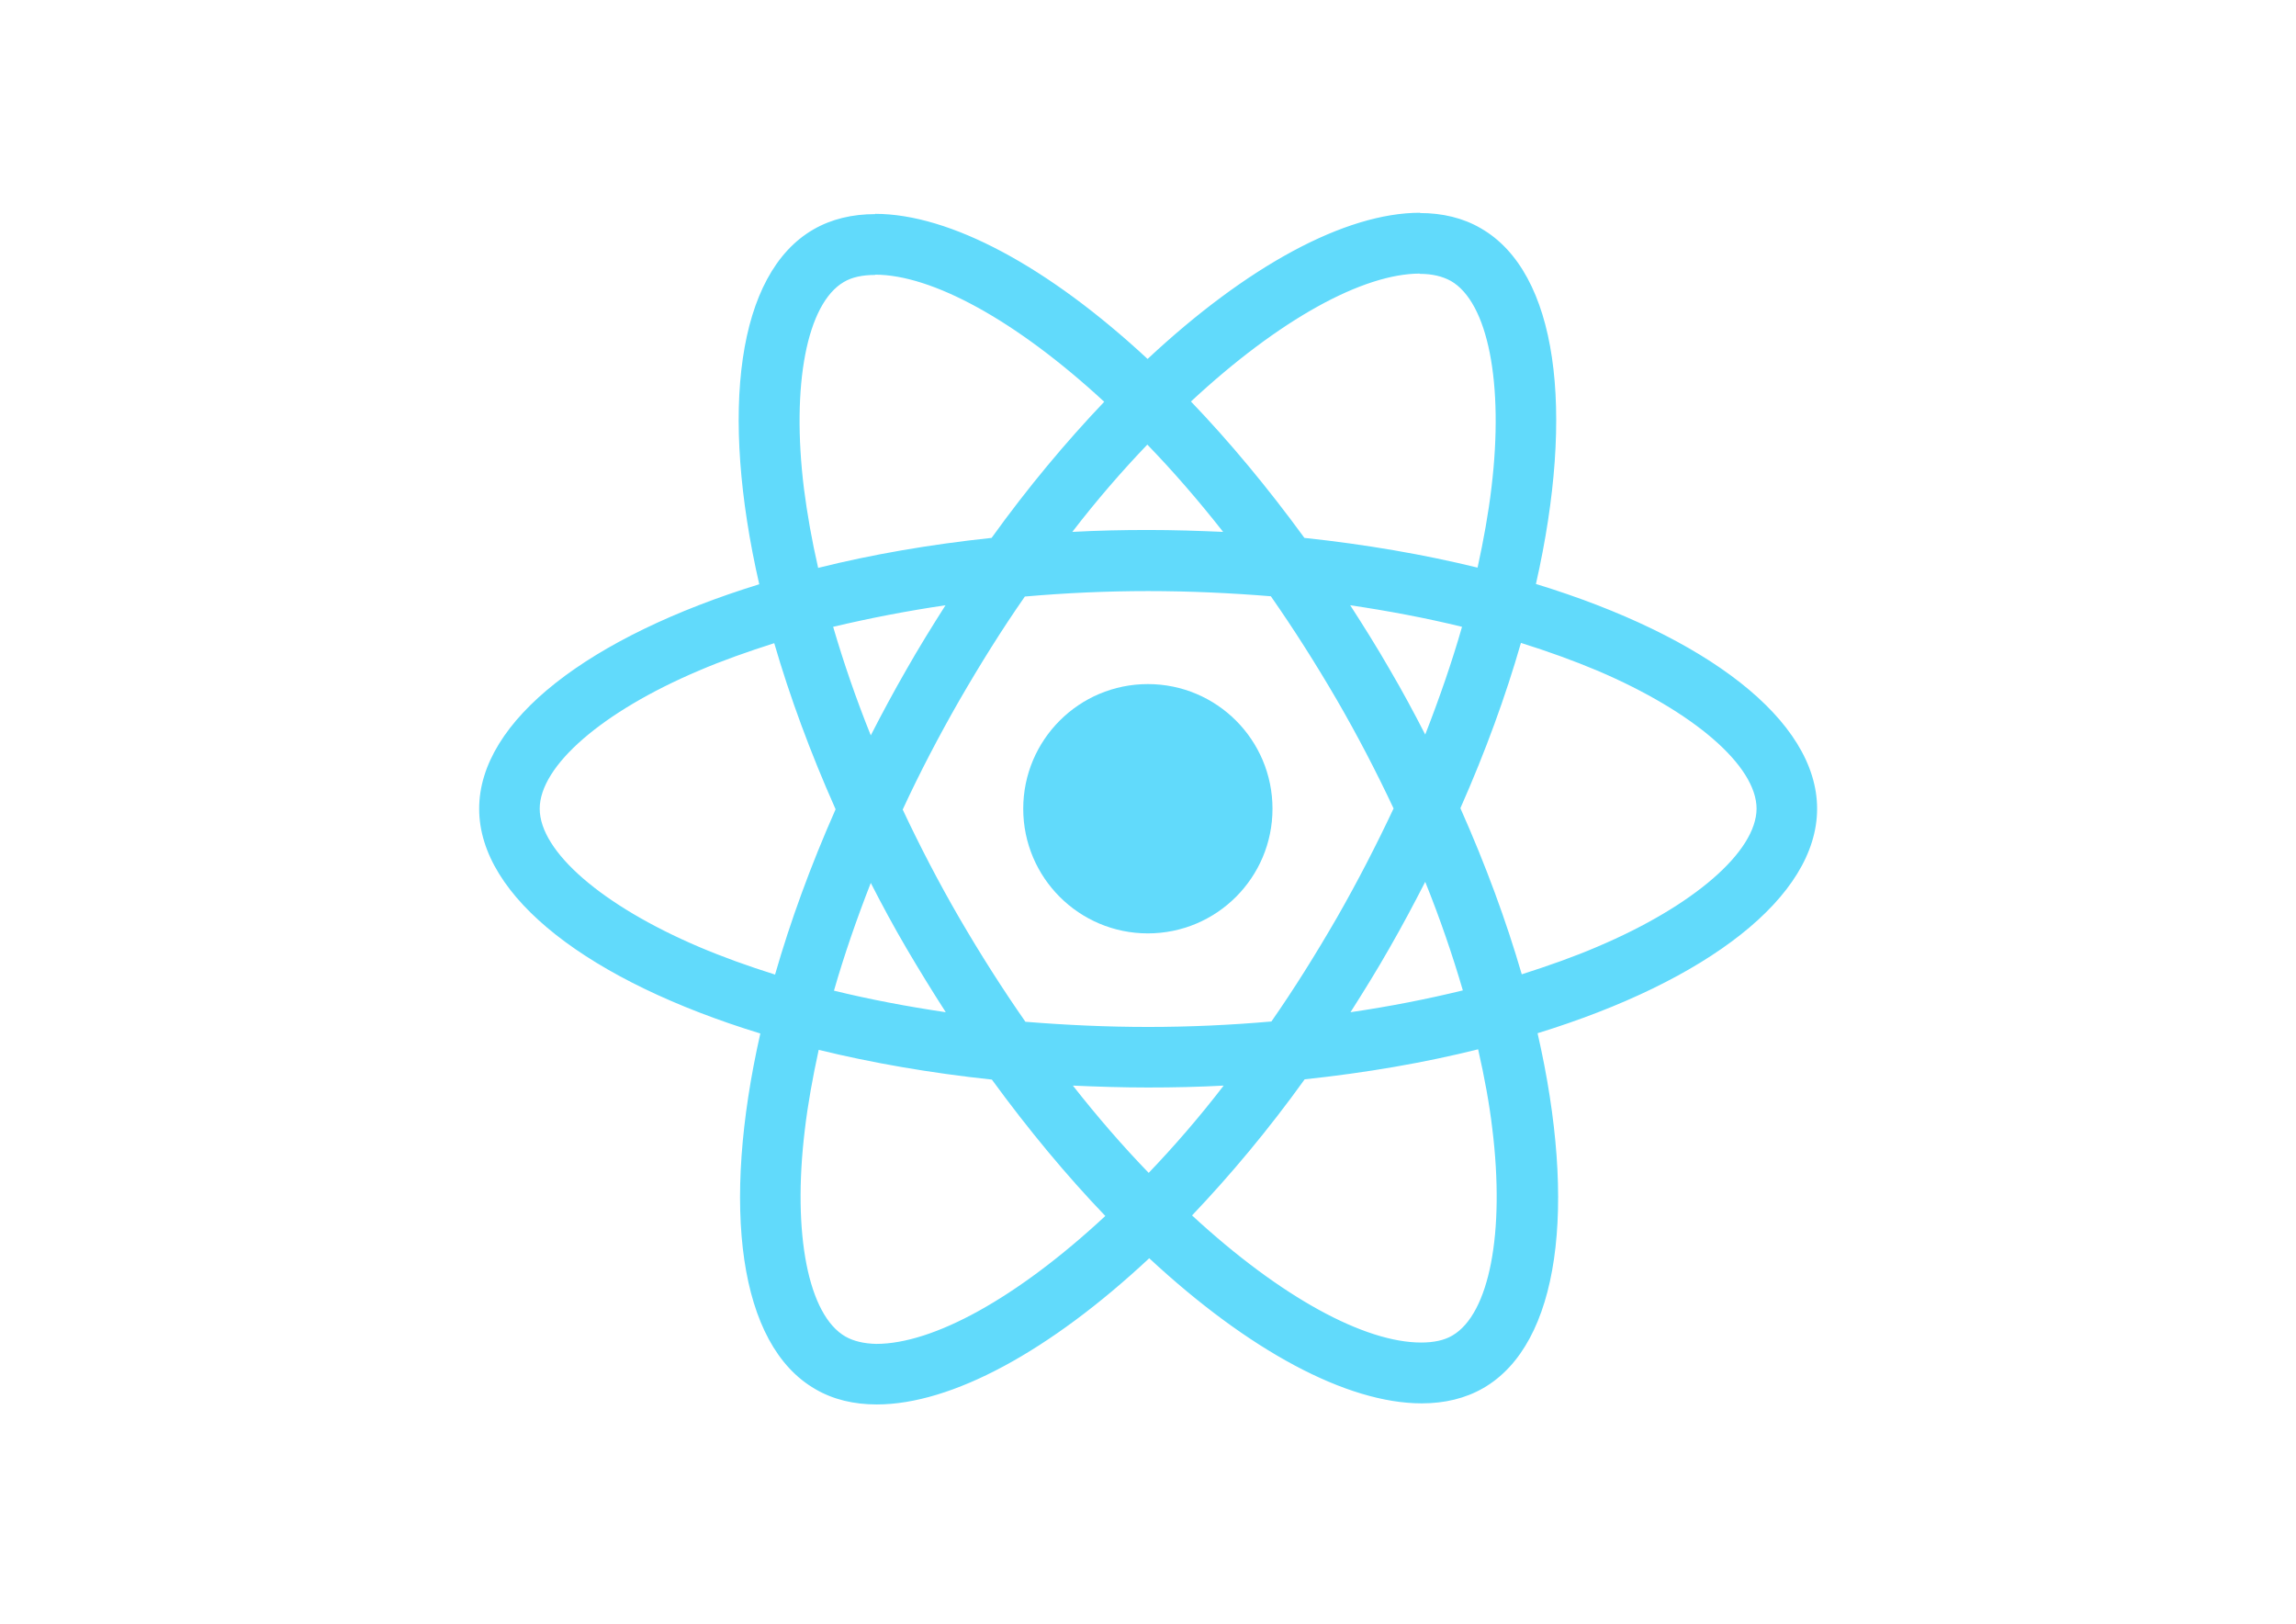
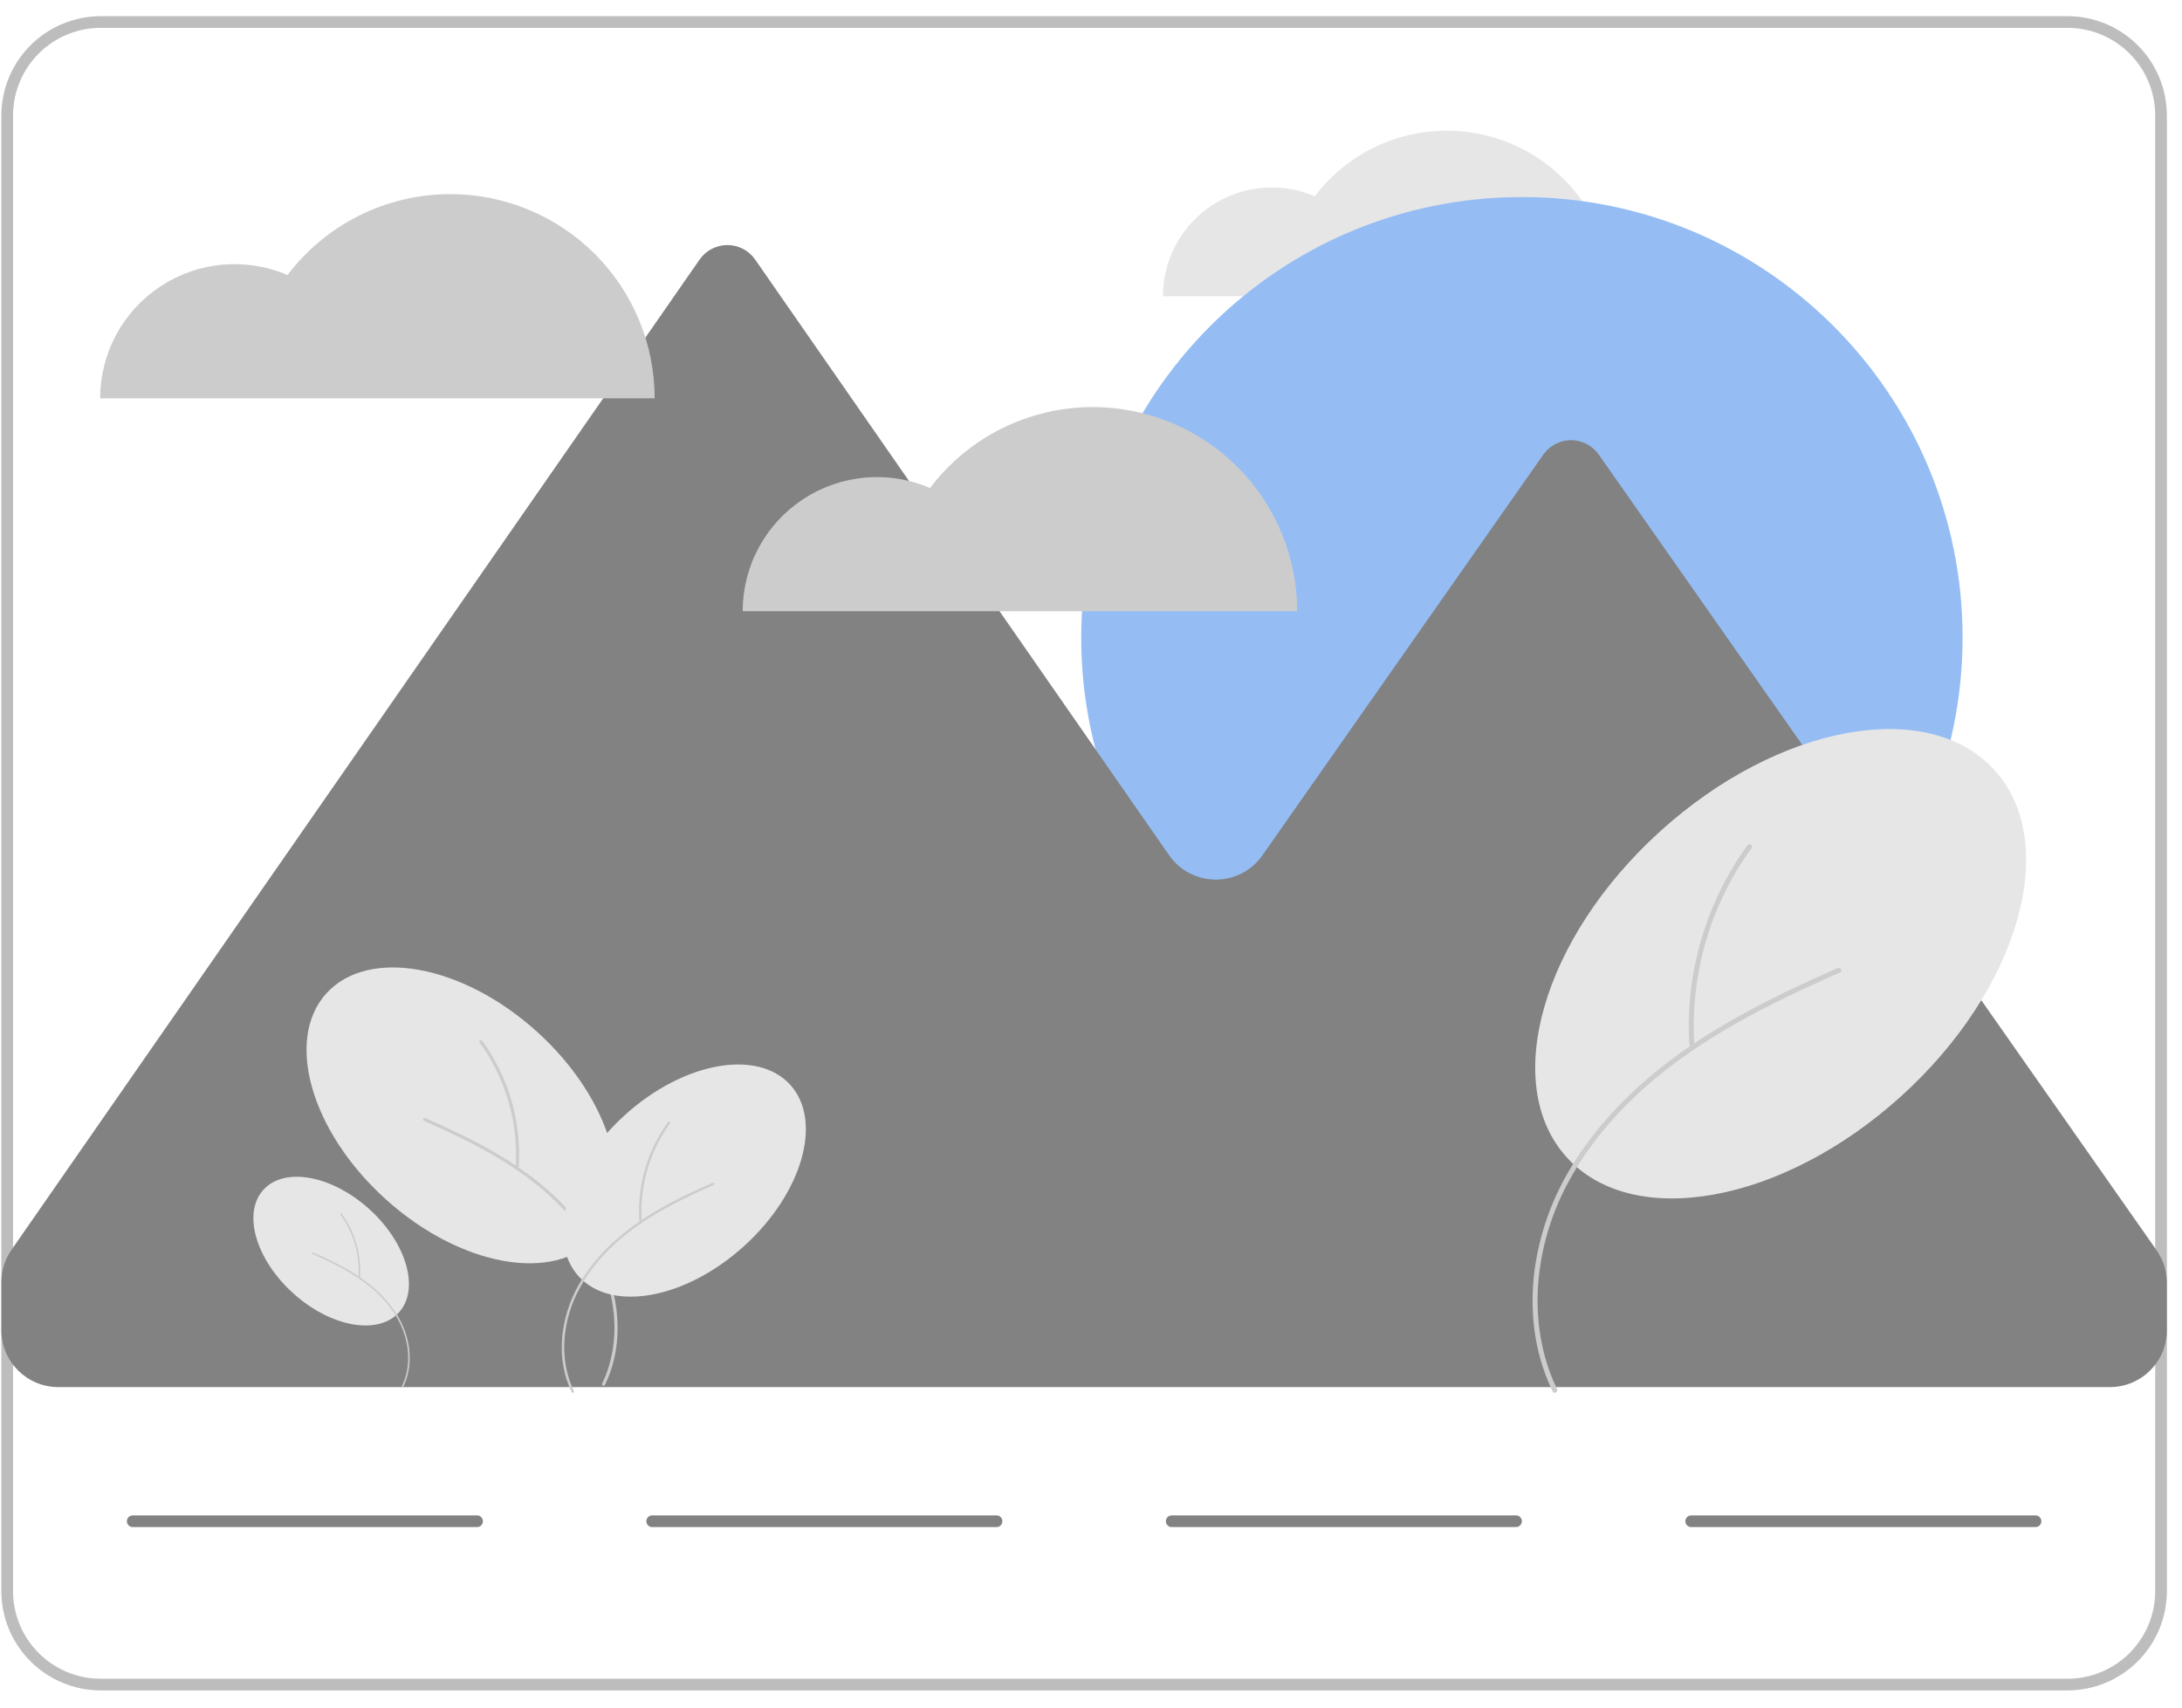
- <svg xmlns="http://www.w3.org/2000/svg" viewBox="0 0 841.9 595.3">
-   <g fill="#61DAFB">
-     <path d="M666.3 296.5c0-32.5-40.7-63.3-103.1-82.4 14.4-63.6 8-114.2-20.2-130.4-6.5-3.8-14.1-5.6-22.4-5.6v22.3c4.6 0 8.3.9 11.4 2.6 13.6 7.8 19.5 37.5 14.9 75.7-1.1 9.4-2.9 19.3-5.1 29.4-19.6-4.8-41-8.5-63.5-10.9-13.5-18.5-27.5-35.3-41.6-50 32.6-30.3 63.2-46.9 84-46.9V78c-27.5 0-63.5 19.6-99.9 53.6-36.4-33.8-72.4-53.2-99.9-53.2v22.3c20.7 0 51.4 16.5 84 46.6-14 14.7-28 31.4-41.3 49.9-22.6 2.4-44 6.1-63.6 11-2.3-10-4-19.7-5.2-29-4.7-38.2 1.1-67.9 14.6-75.8 3-1.8 6.9-2.6 11.5-2.6V78.5c-8.4 0-16 1.8-22.6 5.6-28.1 16.2-34.4 66.7-19.9 130.1-62.2 19.2-102.7 49.9-102.7 82.3 0 32.5 40.7 63.3 103.1 82.4-14.4 63.6-8 114.2 20.2 130.4 6.5 3.8 14.1 5.6 22.5 5.6 27.5 0 63.5-19.6 99.9-53.6 36.4 33.8 72.4 53.2 99.9 53.2 8.4 0 16-1.8 22.6-5.6 28.1-16.2 34.4-66.7 19.9-130.1 62-19.1 102.5-49.9 102.5-82.3zm-130.2-66.7c-3.7 12.9-8.3 26.2-13.5 39.5-4.1-8-8.4-16-13.1-24-4.6-8-9.5-15.8-14.4-23.4 14.2 2.1 27.9 4.7 41 7.9zm-45.8 106.5c-7.8 13.5-15.8 26.3-24.1 38.2-14.9 1.3-30 2-45.2 2-15.1 0-30.2-.7-45-1.9-8.3-11.9-16.4-24.6-24.2-38-7.6-13.1-14.5-26.4-20.8-39.8 6.2-13.4 13.2-26.8 20.7-39.9 7.8-13.5 15.8-26.3 24.1-38.2 14.9-1.3 30-2 45.2-2 15.1 0 30.2.7 45 1.9 8.3 11.9 16.4 24.6 24.2 38 7.6 13.1 14.5 26.4 20.8 39.8-6.3 13.4-13.2 26.8-20.7 39.9zm32.3-13c5.4 13.4 10 26.8 13.8 39.8-13.1 3.2-26.9 5.9-41.2 8 4.9-7.7 9.8-15.6 14.4-23.7 4.6-8 8.9-16.1 13-24.1zM421.2 430c-9.3-9.6-18.6-20.3-27.8-32 9 .4 18.2.7 27.5.7 9.4 0 18.7-.2 27.8-.7-9 11.7-18.3 22.4-27.5 32zm-74.4-58.9c-14.2-2.1-27.9-4.7-41-7.9 3.7-12.9 8.3-26.2 13.5-39.5 4.1 8 8.4 16 13.1 24 4.7 8 9.5 15.8 14.4 23.4zM420.7 163c9.3 9.6 18.6 20.3 27.8 32-9-.4-18.2-.7-27.5-.7-9.4 0-18.7.2-27.8.7 9-11.7 18.3-22.4 27.5-32zm-74 58.9c-4.9 7.7-9.8 15.6-14.4 23.7-4.6 8-8.9 16-13 24-5.4-13.4-10-26.8-13.8-39.8 13.1-3.1 26.9-5.8 41.2-7.9zm-90.5 125.2c-35.4-15.1-58.3-34.9-58.3-50.6 0-15.7 22.9-35.6 58.3-50.6 8.6-3.7 18-7 27.7-10.1 5.7 19.6 13.2 40 22.5 60.9-9.2 20.8-16.6 41.1-22.2 60.6-9.9-3.1-19.3-6.5-28-10.2zM310 490c-13.6-7.8-19.5-37.5-14.9-75.7 1.1-9.4 2.9-19.3 5.1-29.4 19.6 4.8 41 8.5 63.5 10.9 13.5 18.5 27.5 35.3 41.6 50-32.6 30.3-63.2 46.9-84 46.9-4.5-.1-8.3-1-11.3-2.7zm237.2-76.2c4.7 38.2-1.1 67.9-14.6 75.8-3 1.8-6.9 2.6-11.5 2.6-20.7 0-51.4-16.5-84-46.6 14-14.7 28-31.4 41.3-49.9 22.6-2.4 44-6.1 63.6-11 2.3 10.1 4.1 19.8 5.2 29.1zm38.5-66.7c-8.6 3.7-18 7-27.7 10.1-5.7-19.6-13.2-40-22.5-60.9 9.2-20.8 16.6-41.1 22.2-60.6 9.9 3.1 19.3 6.5 28.1 10.2 35.4 15.1 58.3 34.9 58.3 50.6-.1 15.7-23 35.6-58.4 50.6zM320.8 78.4z" />
-     <circle cx="420.9" cy="296.5" r="45.7" />
-     <path d="M520.5 78.1z" />
-   </g>
+ <svg xmlns="http://www.w3.org/2000/svg" width="115" height="90" viewBox="0 0 115 90" fill="none">
+   <path d="M76.252 6.889C74.903 6.888 73.573 7.199 72.366 7.799C71.159 8.399 70.108 9.271 69.295 10.346C68.422 9.971 67.47 9.818 66.524 9.901C65.578 9.985 64.667 10.301 63.874 10.823C63.08 11.345 62.429 12.056 61.978 12.892C61.527 13.727 61.291 14.662 61.291 15.611H84.979C84.979 14.465 84.753 13.331 84.314 12.273C83.876 11.215 83.233 10.253 82.422 9.443C81.612 8.633 80.65 7.991 79.591 7.553C78.532 7.114 77.398 6.889 76.252 6.889Z" fill="#E6E6E6" />
+   <path d="M108.974 0.854H5.302C3.916 0.855 2.587 1.407 1.606 2.387C0.626 3.366 0.074 4.695 0.072 6.08V83.868C0.074 85.254 0.626 86.582 1.606 87.562C2.587 88.542 3.916 89.093 5.302 89.095H108.974C110.36 89.093 111.689 88.542 112.669 87.562C113.65 86.582 114.201 85.254 114.203 83.868V6.08C114.201 4.695 113.65 3.366 112.669 2.387C111.689 1.407 110.36 0.855 108.974 0.854V0.854ZM113.588 83.868C113.587 85.091 113.1 86.263 112.235 87.128C111.37 87.992 110.197 88.478 108.974 88.48H5.302C4.079 88.478 2.906 87.992 2.041 87.128C1.176 86.263 0.689 85.091 0.688 83.868V6.08C0.689 4.858 1.176 3.685 2.041 2.821C2.906 1.956 4.079 1.47 5.302 1.468H108.974C110.197 1.47 111.37 1.956 112.235 2.821C113.1 3.685 113.587 4.858 113.588 6.08V83.868Z" fill="#BDBDBD" />
+   <path d="M80.21 56.811C93.037 56.811 103.436 46.419 103.436 33.598C103.436 20.778 93.037 10.385 80.21 10.385C67.383 10.385 56.984 20.778 56.984 33.598C56.984 46.419 67.383 56.811 80.21 56.811Z" fill="#95BDF4" />
+   <path d="M113.661 65.898C114.014 66.402 114.203 67.003 114.203 67.618V70.108C114.203 71.765 112.86 73.108 111.203 73.108H3.072C1.415 73.108 0.072 71.765 0.072 70.108V67.582C0.072 66.97 0.259 66.373 0.609 65.87L0.688 65.756L36.871 13.682C37.035 13.445 37.254 13.252 37.509 13.119C37.764 12.986 38.048 12.916 38.335 12.916C38.623 12.916 38.907 12.986 39.162 13.119C39.417 13.252 39.636 13.445 39.8 13.682L61.613 45.07C62.803 46.783 65.335 46.789 66.533 45.081L81.339 23.96C81.503 23.725 81.722 23.533 81.977 23.401C82.231 23.268 82.513 23.199 82.8 23.199C83.087 23.199 83.37 23.268 83.624 23.401C83.879 23.533 84.097 23.725 84.262 23.96L113.588 65.793L113.661 65.898Z" fill="#828282" />
+   <path d="M25.143 80.486H6.994C6.912 80.486 6.834 80.454 6.777 80.396C6.719 80.338 6.687 80.26 6.687 80.179C6.687 80.097 6.719 80.019 6.777 79.962C6.834 79.904 6.912 79.871 6.994 79.871H25.143C25.225 79.871 25.303 79.903 25.361 79.961C25.418 80.019 25.451 80.097 25.451 80.179C25.451 80.26 25.418 80.338 25.361 80.396C25.303 80.454 25.225 80.486 25.143 80.486V80.486Z" fill="#828282" />
+   <path d="M52.522 80.486H34.373C34.333 80.487 34.292 80.479 34.255 80.463C34.218 80.448 34.184 80.425 34.155 80.397C34.126 80.368 34.103 80.334 34.088 80.297C34.072 80.259 34.065 80.219 34.065 80.179C34.065 80.138 34.072 80.098 34.088 80.061C34.103 80.023 34.126 79.989 34.155 79.961C34.184 79.932 34.218 79.91 34.255 79.894C34.292 79.879 34.333 79.871 34.373 79.871H52.522C52.604 79.871 52.682 79.903 52.74 79.961C52.798 80.019 52.83 80.097 52.83 80.179C52.83 80.26 52.798 80.338 52.74 80.396C52.682 80.454 52.604 80.486 52.522 80.486V80.486Z" fill="#828282" />
+   <path d="M79.901 80.486H61.752C61.671 80.486 61.593 80.454 61.535 80.396C61.478 80.338 61.445 80.26 61.445 80.179C61.445 80.097 61.478 80.019 61.535 79.962C61.593 79.904 61.671 79.871 61.752 79.871H79.901C79.983 79.871 80.061 79.903 80.119 79.961C80.177 80.019 80.209 80.097 80.209 80.179C80.209 80.26 80.177 80.338 80.119 80.396C80.061 80.454 79.983 80.486 79.901 80.486V80.486Z" fill="#828282" />
+   <path d="M107.281 80.486H89.131C89.05 80.486 88.972 80.454 88.915 80.396C88.857 80.338 88.825 80.26 88.825 80.179C88.825 80.097 88.857 80.019 88.915 79.962C88.972 79.904 89.05 79.871 89.131 79.871H107.281C107.362 79.871 107.441 79.903 107.498 79.961C107.556 80.019 107.588 80.097 107.588 80.179C107.588 80.26 107.556 80.338 107.498 80.396C107.441 80.454 107.362 80.486 107.281 80.486V80.486Z" fill="#828282" />
+   <path d="M100.183 57.791C106.411 52.158 108.624 44.459 105.125 40.595C101.627 36.732 93.742 38.166 87.514 43.8C81.286 49.433 79.073 57.132 82.571 60.996C86.07 64.859 93.955 63.424 100.183 57.791Z" fill="#E6E6E6" />
+   <path d="M82.062 73.213C81.222 71.479 80.925 69.525 81.071 67.612C81.23 65.711 81.791 63.866 82.717 62.198C83.602 60.581 84.771 59.134 86.1 57.862C87.511 56.511 89.101 55.365 90.775 54.363C92.542 53.305 94.398 52.406 96.277 51.565C96.511 51.46 96.745 51.356 96.98 51.252C97.134 51.185 97.001 50.959 96.848 51.026C94.933 51.869 93.034 52.757 91.218 53.799C89.483 54.795 87.823 55.934 86.34 57.28C84.957 58.535 83.724 59.972 82.768 61.58C81.774 63.229 81.129 65.064 80.874 66.972C80.629 68.894 80.819 70.892 81.548 72.695C81.636 72.915 81.733 73.132 81.836 73.345C81.909 73.497 82.136 73.364 82.062 73.213V73.213Z" fill="#CCCCCC" />
+   <path d="M89.296 55.032C89.209 53.602 89.317 52.168 89.616 50.768C89.914 49.367 90.397 48.012 91.054 46.739C91.424 46.025 91.847 45.339 92.321 44.689C92.421 44.553 92.193 44.422 92.095 44.557C91.243 45.729 90.554 47.011 90.046 48.367C89.537 49.724 89.21 51.142 89.074 52.585C88.998 53.398 88.984 54.216 89.034 55.032C89.044 55.199 89.306 55.2 89.296 55.032V55.032Z" fill="#CCCCCC" />
+   <path d="M15.447 68.158C13.473 66.373 12.772 63.934 13.881 62.71C14.989 61.486 17.487 61.941 19.46 63.725C21.434 65.51 22.135 67.949 21.026 69.173C19.918 70.397 17.42 69.943 15.447 68.158Z" fill="#E6E6E6" />
+   <path d="M21.186 73.043C21.452 72.494 21.547 71.875 21.5 71.269C21.45 70.666 21.272 70.082 20.979 69.553C20.698 69.041 20.328 68.583 19.907 68.179C19.46 67.752 18.956 67.388 18.426 67.071C17.866 66.736 17.278 66.451 16.683 66.184C16.608 66.151 16.534 66.118 16.46 66.085C16.411 66.064 16.453 65.992 16.502 66.014C17.108 66.281 17.71 66.562 18.286 66.892C18.835 67.208 19.361 67.569 19.831 67.995C20.269 68.393 20.66 68.848 20.963 69.358C21.278 69.88 21.482 70.461 21.563 71.066C21.64 71.675 21.58 72.308 21.349 72.879C21.321 72.949 21.291 73.017 21.258 73.085C21.235 73.133 21.163 73.091 21.186 73.043V73.043Z" fill="#CCCCCC" />
+   <path d="M18.895 67.284C18.922 66.831 18.888 66.377 18.794 65.933C18.699 65.489 18.546 65.06 18.338 64.657C18.221 64.43 18.087 64.213 17.936 64.007C17.905 63.964 17.977 63.922 18.008 63.965C18.278 64.337 18.496 64.743 18.657 65.172C18.819 65.602 18.922 66.052 18.965 66.509C18.989 66.766 18.994 67.026 18.978 67.284C18.975 67.337 18.892 67.337 18.895 67.284V67.284Z" fill="#CCCCCC" />
+   <path d="M20.316 63.196C16.391 59.645 14.996 54.793 17.201 52.358C19.406 49.923 24.376 50.827 28.302 54.378C32.227 57.928 33.622 62.781 31.417 65.216C29.212 67.651 24.242 66.747 20.316 63.196Z" fill="#E6E6E6" />
+   <path d="M31.738 72.914C32.267 71.821 32.454 70.589 32.362 69.383C32.262 68.185 31.909 67.022 31.325 65.971C30.767 64.952 30.03 64.04 29.193 63.238C28.304 62.387 27.301 61.664 26.247 61.033C25.133 60.366 23.962 59.799 22.778 59.269C22.631 59.203 22.483 59.137 22.335 59.072C22.238 59.03 22.322 58.887 22.419 58.93C23.626 59.461 24.823 60.021 25.967 60.678C27.061 61.305 28.107 62.023 29.041 62.871C29.913 63.663 30.69 64.568 31.293 65.582C31.919 66.621 32.326 67.778 32.486 68.98C32.641 70.192 32.521 71.451 32.062 72.587C32.006 72.726 31.945 72.862 31.88 72.997C31.834 73.093 31.691 73.009 31.738 72.914V72.914Z" fill="#CCCCCC" />
+   <path d="M27.178 61.456C27.233 60.556 27.165 59.652 26.977 58.769C26.789 57.886 26.484 57.032 26.07 56.23C25.837 55.779 25.57 55.347 25.272 54.938C25.209 54.852 25.352 54.769 25.414 54.854C25.951 55.593 26.386 56.401 26.706 57.256C27.027 58.111 27.233 59.005 27.318 59.914C27.367 60.427 27.375 60.942 27.344 61.456C27.337 61.562 27.172 61.562 27.178 61.456V61.456Z" fill="#CCCCCC" />
+   <path d="M39.206 65.684C42.287 62.897 43.381 59.089 41.651 57.178C39.92 55.267 36.02 55.977 32.94 58.764C29.86 61.55 28.765 65.358 30.496 67.269C32.226 69.18 36.126 68.47 39.206 65.684Z" fill="#E6E6E6" />
+   <path d="M30.244 73.312C29.829 72.454 29.682 71.488 29.754 70.542C29.832 69.601 30.11 68.689 30.568 67.864C31.006 67.064 31.584 66.349 32.241 65.719C32.939 65.051 33.725 64.484 34.553 63.989C35.427 63.465 36.346 63.021 37.275 62.605C37.391 62.553 37.506 62.501 37.623 62.45C37.699 62.417 37.633 62.305 37.557 62.338C36.61 62.755 35.671 63.194 34.772 63.71C33.914 64.202 33.093 64.766 32.36 65.431C31.676 66.052 31.066 66.763 30.593 67.558C30.102 68.374 29.783 69.281 29.657 70.225C29.535 71.176 29.629 72.164 29.99 73.056C30.034 73.164 30.081 73.272 30.132 73.377C30.169 73.452 30.28 73.387 30.244 73.312V73.312Z" fill="#CCCCCC" />
+   <path d="M33.822 64.32C33.779 63.613 33.832 62.904 33.98 62.212C34.127 61.519 34.366 60.849 34.691 60.219C34.874 59.865 35.083 59.526 35.318 59.205C35.367 59.137 35.255 59.073 35.206 59.139C34.785 59.719 34.444 60.353 34.192 61.024C33.941 61.695 33.779 62.397 33.712 63.11C33.674 63.512 33.667 63.917 33.692 64.32C33.697 64.403 33.827 64.404 33.822 64.32V64.32Z" fill="#CCCCCC" />
+   <path d="M57.599 21.455C55.936 21.454 54.295 21.838 52.806 22.579C51.316 23.319 50.019 24.394 49.016 25.721C47.94 25.258 46.765 25.069 45.598 25.172C44.43 25.275 43.307 25.666 42.328 26.309C41.349 26.953 40.545 27.83 39.989 28.861C39.433 29.892 39.142 31.045 39.142 32.216H68.367C68.367 30.803 68.088 29.404 67.547 28.098C67.006 26.793 66.213 25.606 65.213 24.607C64.213 23.608 63.026 22.815 61.72 22.274C60.413 21.733 59.013 21.455 57.599 21.455V21.455Z" fill="#CCCCCC" />
+   <path d="M23.736 10.232C22.073 10.231 20.432 10.616 18.942 11.356C17.453 12.096 16.156 13.172 15.153 14.498C14.077 14.035 12.902 13.847 11.735 13.949C10.567 14.052 9.444 14.443 8.465 15.087C7.486 15.731 6.682 16.608 6.126 17.639C5.57 18.669 5.279 19.822 5.278 20.994H34.503C34.503 19.58 34.225 18.181 33.684 16.875C33.143 15.57 32.349 14.384 31.35 13.384C30.35 12.385 29.163 11.592 27.857 11.052C26.55 10.511 25.15 10.232 23.736 10.232V10.232Z" fill="#CCCCCC" />
</svg>
